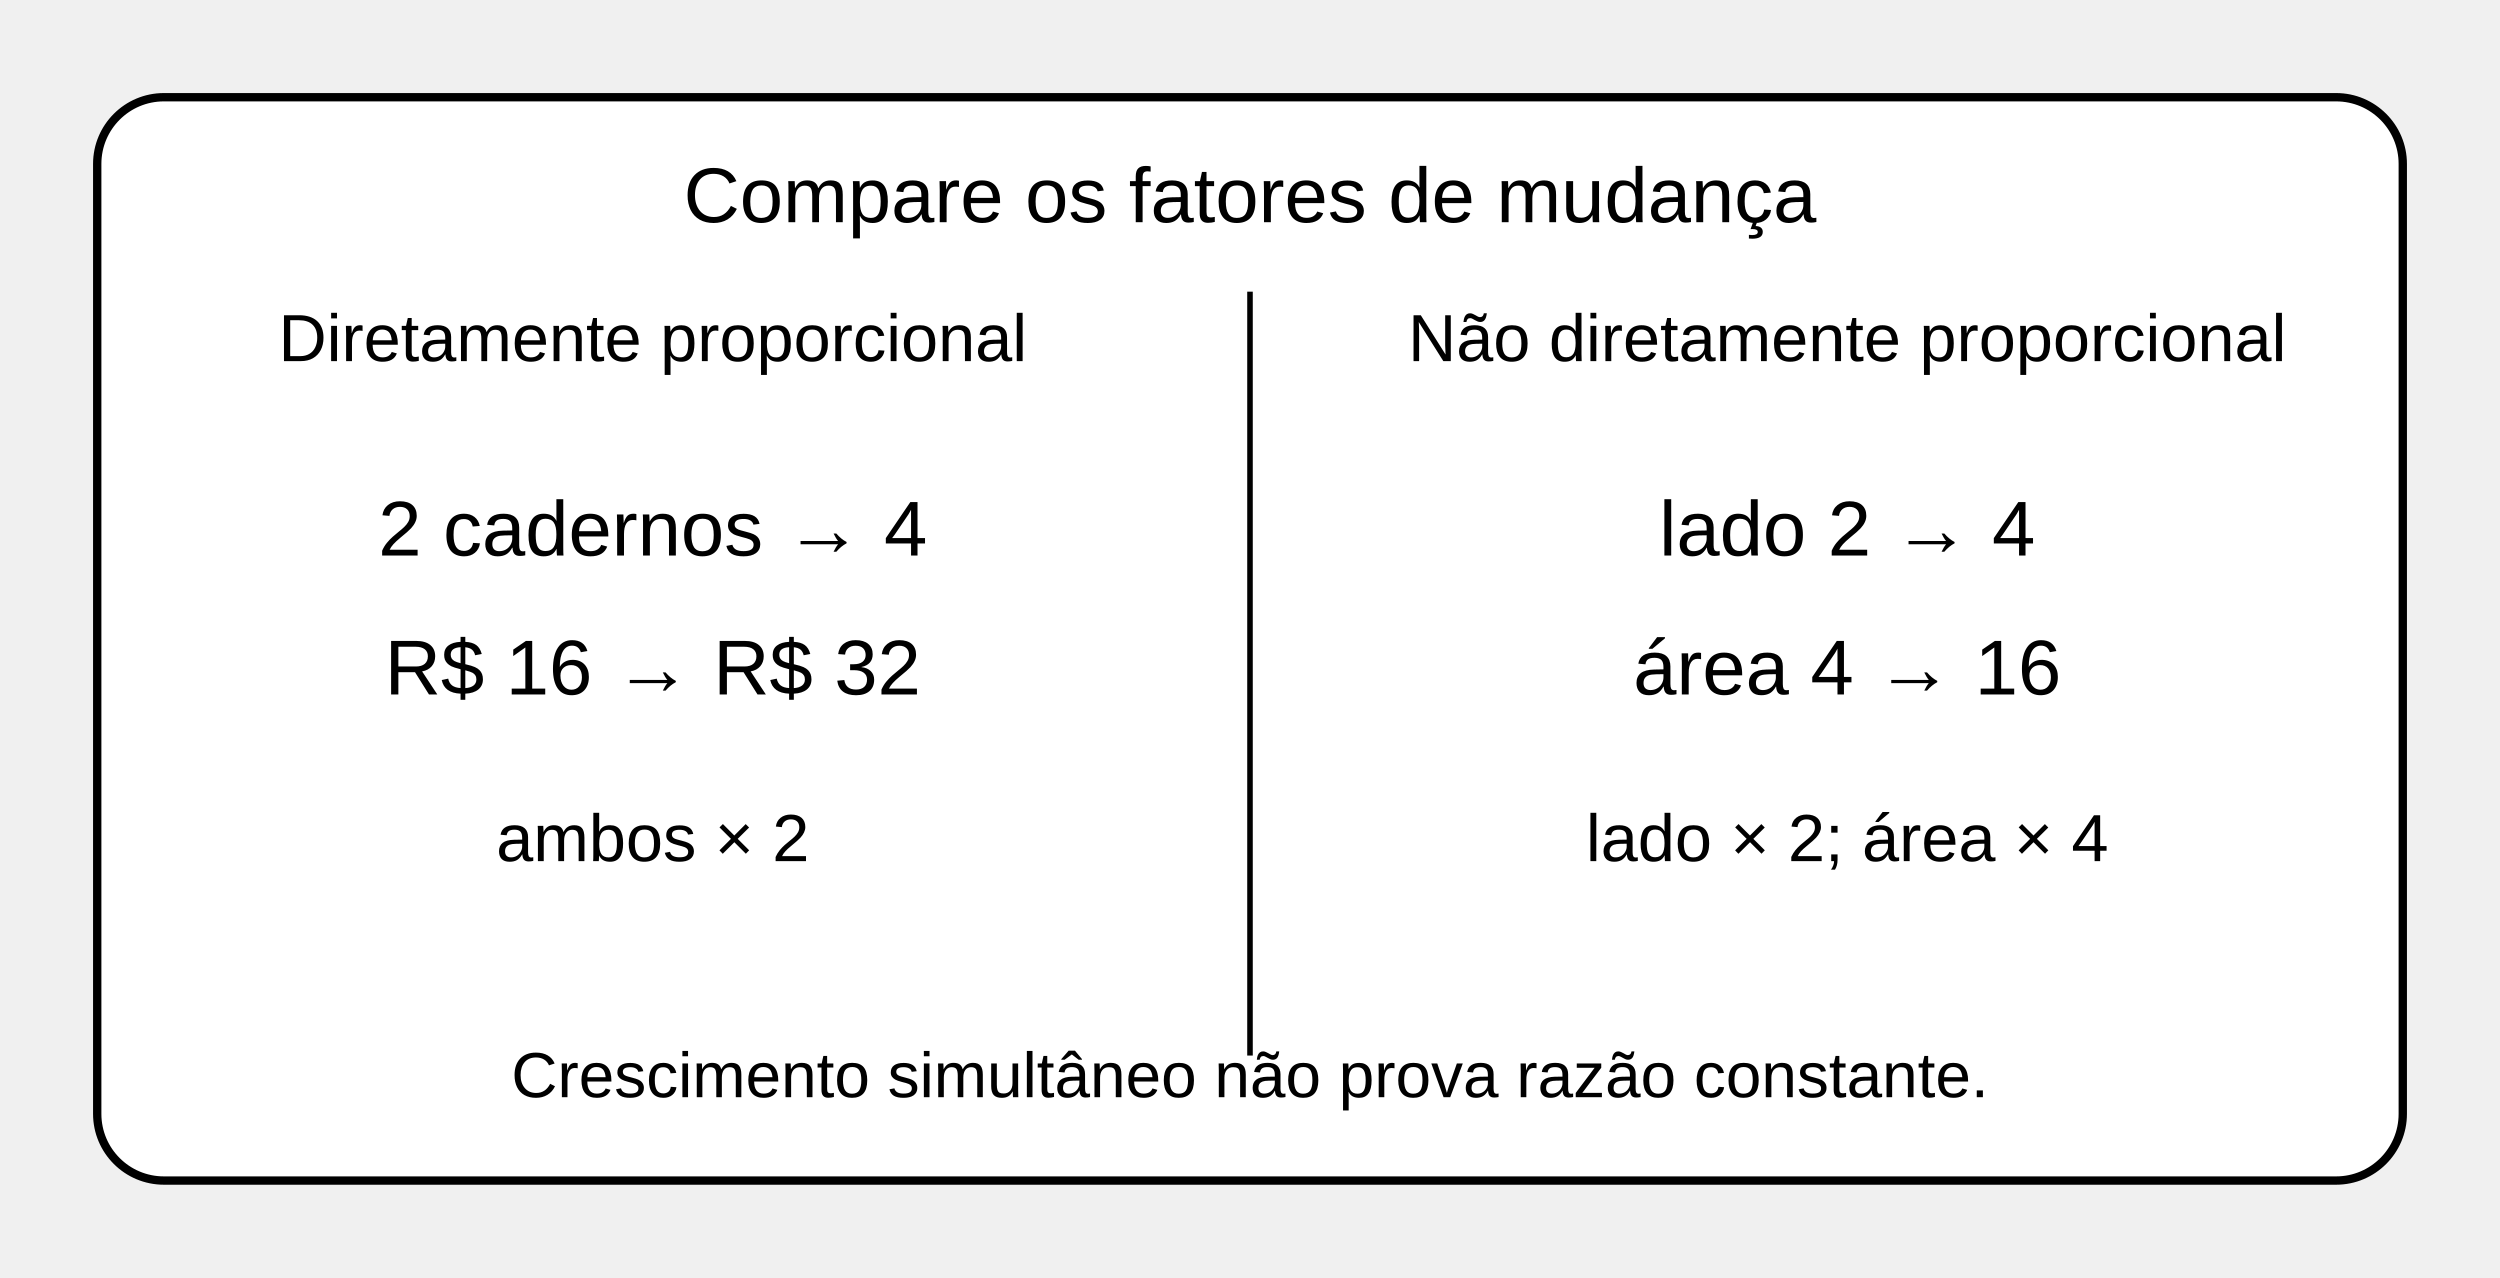
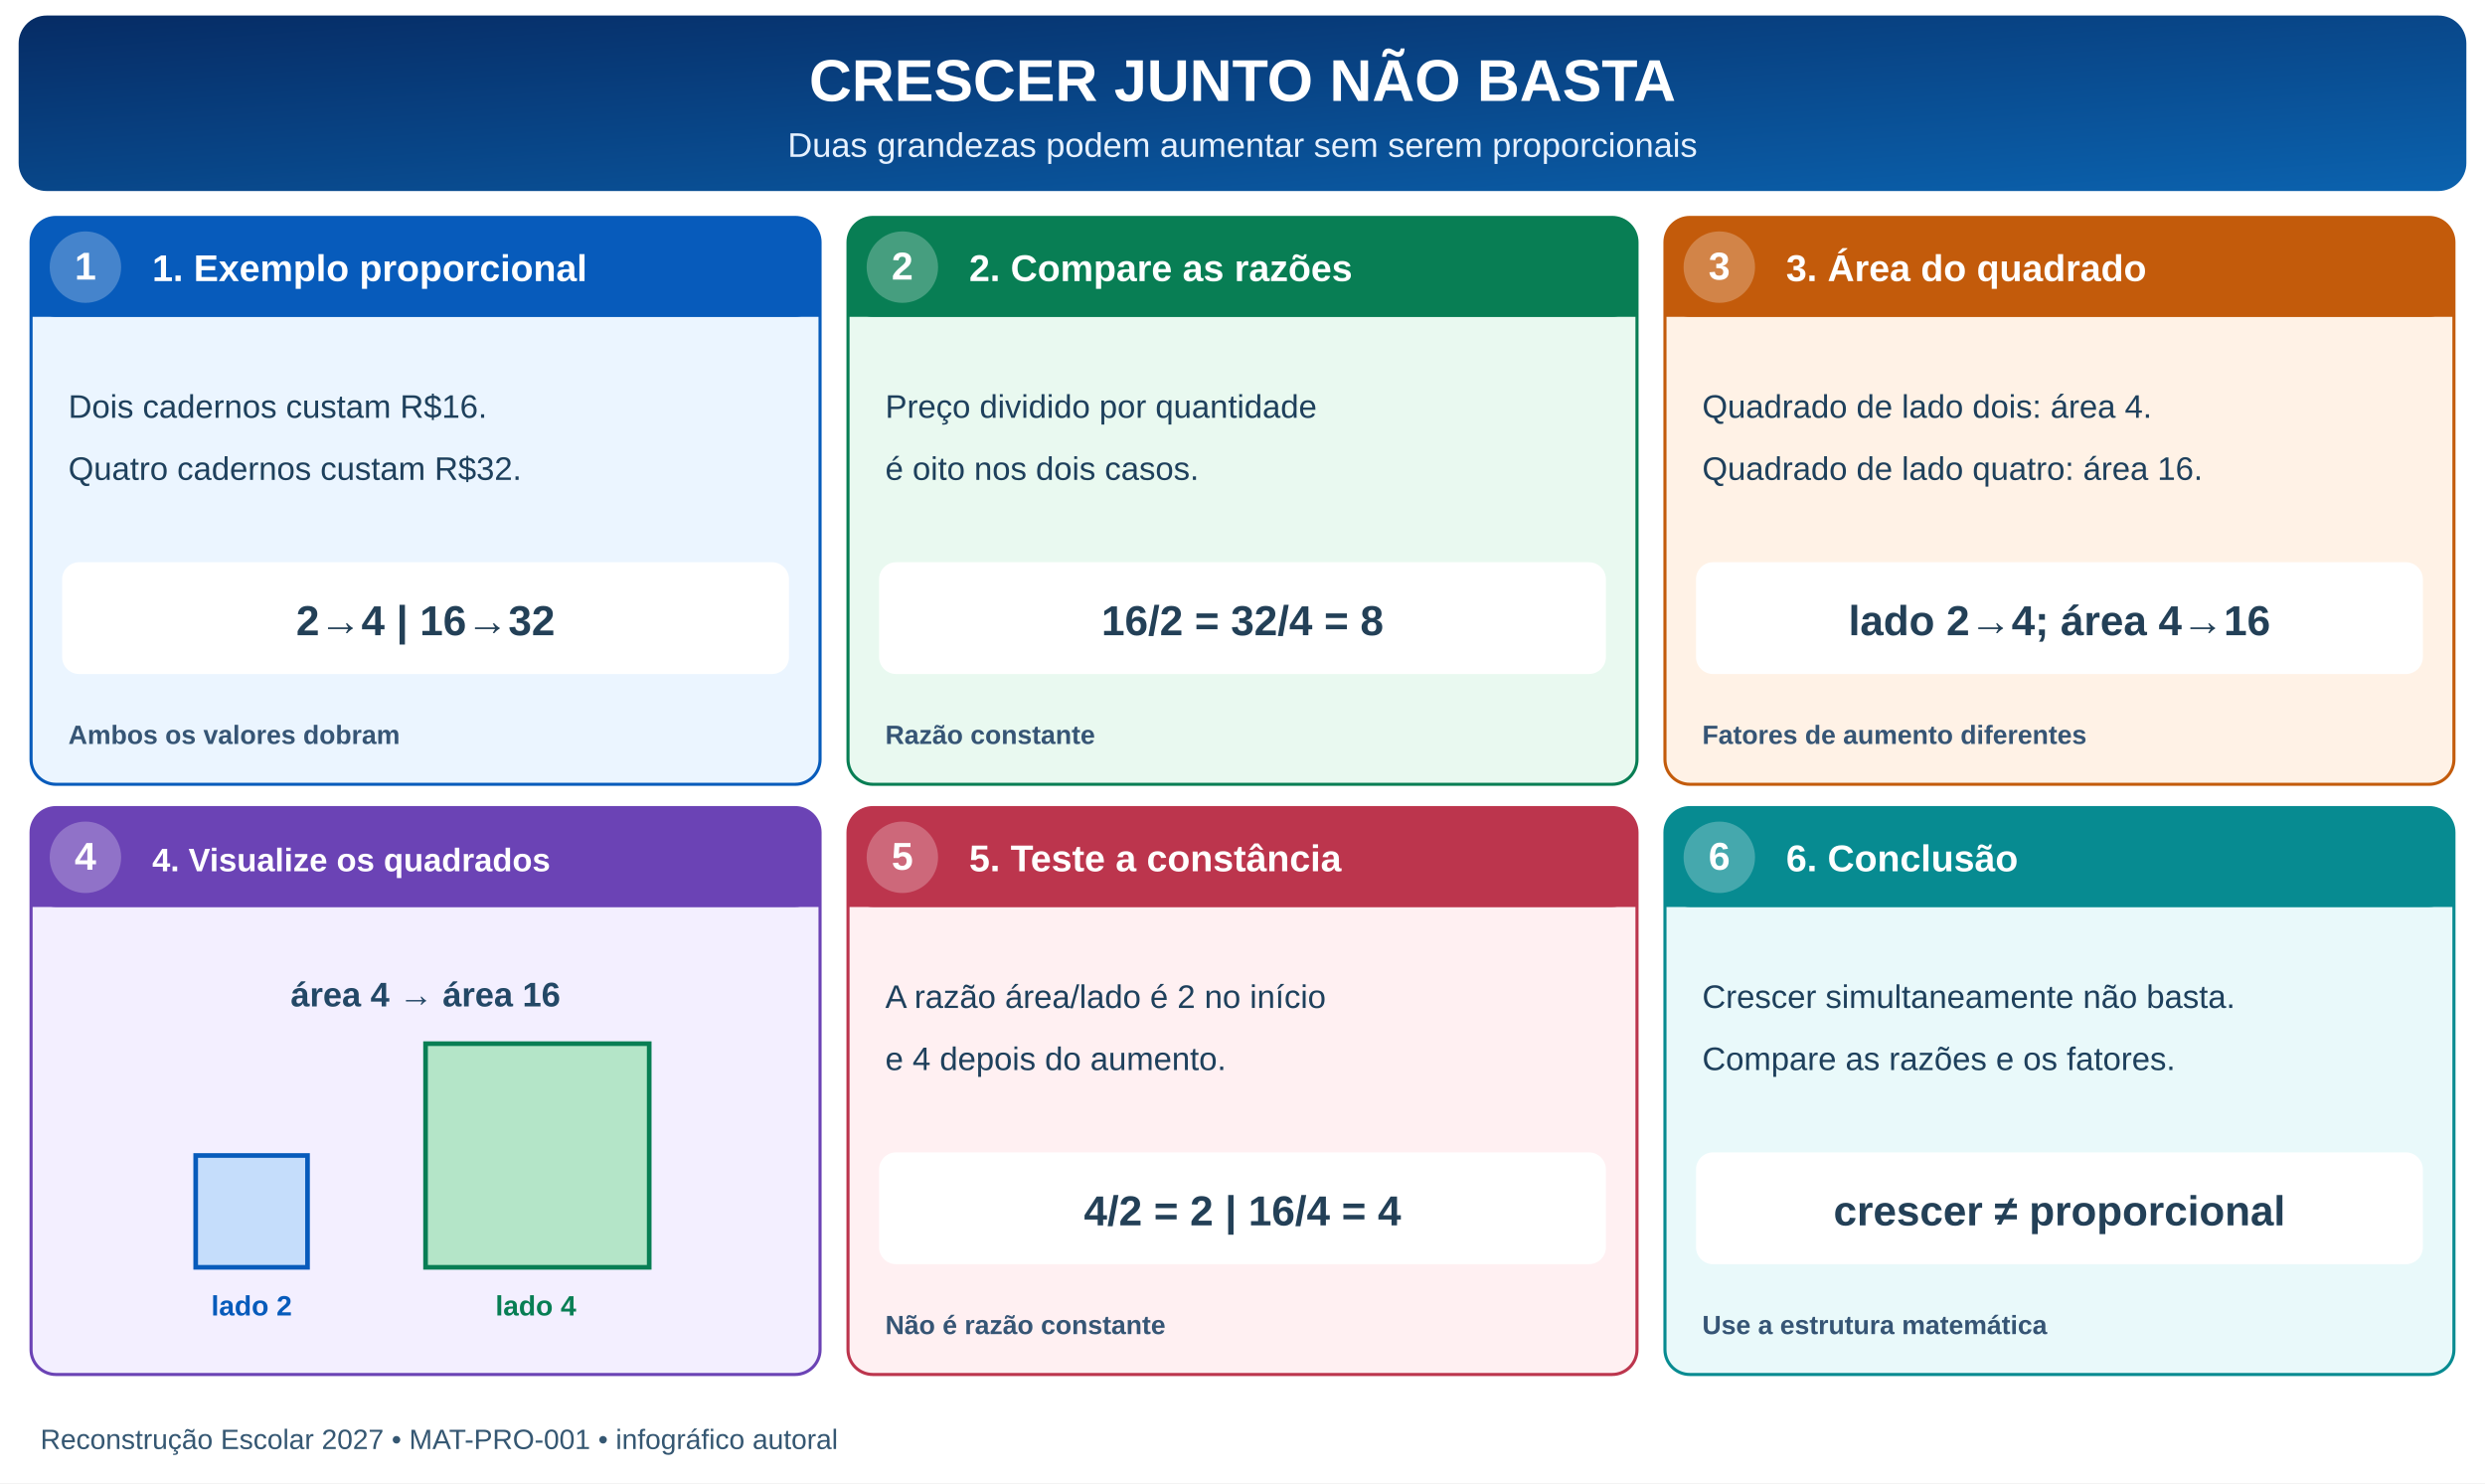
- <svg xmlns="http://www.w3.org/2000/svg" width="900" height="460" viewBox="0 0 900 460" role="img" aria-labelledby="t d">
-   <rect x="35" y="35" width="830" height="390" rx="24" fill="white" stroke="currentColor" stroke-width="3" />
-   <text x="450" y="80" text-anchor="middle" font-size="28" font-family="Arial">Compare os fatores de mudança</text>
-   <line x1="450" y1="105" x2="450" y2="380" stroke="currentColor" stroke-width="2" />
-   <text x="235" y="130" text-anchor="middle" font-size="24" font-family="Arial">Diretamente proporcional</text>
-   <text x="665" y="130" text-anchor="middle" font-size="24" font-family="Arial">Não diretamente proporcional</text>
-   <text x="235" y="200" text-anchor="middle" font-size="28" font-family="Arial">2 cadernos → 4</text>
-   <text x="235" y="250" text-anchor="middle" font-size="28" font-family="Arial">R$ 16 → R$ 32</text>
-   <text x="235" y="310" text-anchor="middle" font-size="24" font-family="Arial">ambos × 2</text>
-   <text x="665" y="200" text-anchor="middle" font-size="28" font-family="Arial">lado 2 → 4</text>
-   <text x="665" y="250" text-anchor="middle" font-size="28" font-family="Arial">área 4 → 16</text>
-   <text x="665" y="310" text-anchor="middle" font-size="24" font-family="Arial">lado × 2; área × 4</text>
-   <text x="450" y="395" text-anchor="middle" font-size="23" font-family="Arial">Crescimento simultâneo não prova razão constante.</text>
+ <svg xmlns="http://www.w3.org/2000/svg" viewBox="0 0 1600 955" role="img" aria-labelledby="title desc">
+   <defs>
+     <linearGradient id="hd" x1="0" y1="0" x2="1" y2="1">
+       <stop offset="0" stop-color="#062c65" />
+       <stop offset="1" stop-color="#0b62ae" />
+     </linearGradient>
+   </defs>
+   <rect width="1600" height="955" fill="#fff" />
+   <rect x="12" y="10" width="1576" height="113" rx="18" fill="url(#hd)" />
+   <text x="800" y="65" text-anchor="middle" font-family="Arial,DejaVu Sans,sans-serif" font-size="38" font-weight="700" fill="#fff">CRESCER JUNTO NÃO BASTA</text>
+   <text x="800" y="101" text-anchor="middle" font-family="Arial,DejaVu Sans,sans-serif" font-size="22" font-weight="400" fill="#e6f1ff">Duas grandezas podem aumentar sem serem proporcionais</text>
+   <rect x="20" y="140" width="508" height="365" rx="16" fill="#ebf5ff" stroke="#075bbb" stroke-width="2" />
+   <rect x="20" y="140" width="508" height="64" rx="16" fill="#075bbb" />
+   <rect x="20" y="186" width="508" height="18" fill="#075bbb" />
+   <circle cx="55" cy="172" r="23" fill="#fff" opacity=".25" />
+   <text x="55" y="180" text-anchor="middle" font-family="Arial,DejaVu Sans,sans-serif" font-size="25" font-weight="700" fill="#fff">1</text>
+   <text x="98" y="181" text-anchor="start" font-family="Arial,DejaVu Sans,sans-serif" font-size="24" font-weight="700" fill="#fff">1. Exemplo proporcional</text>
+   <rect x="546" y="140" width="508" height="365" rx="16" fill="#e9f9f0" stroke="#087e54" stroke-width="2" />
+   <rect x="546" y="140" width="508" height="64" rx="16" fill="#087e54" />
+   <rect x="546" y="186" width="508" height="18" fill="#087e54" />
+   <circle cx="581" cy="172" r="23" fill="#fff" opacity=".25" />
+   <text x="581" y="180" text-anchor="middle" font-family="Arial,DejaVu Sans,sans-serif" font-size="25" font-weight="700" fill="#fff">2</text>
+   <text x="624" y="181" text-anchor="start" font-family="Arial,DejaVu Sans,sans-serif" font-size="24" font-weight="700" fill="#fff">2. Compare as razões</text>
+   <rect x="1072" y="140" width="508" height="365" rx="16" fill="#fff2e6" stroke="#c35b0b" stroke-width="2" />
+   <rect x="1072" y="140" width="508" height="64" rx="16" fill="#c35b0b" />
+   <rect x="1072" y="186" width="508" height="18" fill="#c35b0b" />
+   <circle cx="1107" cy="172" r="23" fill="#fff" opacity=".25" />
+   <text x="1107" y="180" text-anchor="middle" font-family="Arial,DejaVu Sans,sans-serif" font-size="25" font-weight="700" fill="#fff">3</text>
+   <text x="1150" y="181" text-anchor="start" font-family="Arial,DejaVu Sans,sans-serif" font-size="24" font-weight="700" fill="#fff">3. Área do quadrado</text>
+   <rect x="20" y="520" width="508" height="365" rx="16" fill="#f3efff" stroke="#6b43b5" stroke-width="2" />
+   <rect x="20" y="520" width="508" height="64" rx="16" fill="#6b43b5" />
+   <rect x="20" y="566" width="508" height="18" fill="#6b43b5" />
+   <circle cx="55" cy="552" r="23" fill="#fff" opacity=".25" />
+   <text x="55" y="560" text-anchor="middle" font-family="Arial,DejaVu Sans,sans-serif" font-size="25" font-weight="700" fill="#fff">4</text>
+   <text x="98" y="561" text-anchor="start" font-family="Arial,DejaVu Sans,sans-serif" font-size="21" font-weight="700" fill="#fff">4. Visualize os quadrados</text>
+   <rect x="546" y="520" width="508" height="365" rx="16" fill="#fff0f2" stroke="#bc354d" stroke-width="2" />
+   <rect x="546" y="520" width="508" height="64" rx="16" fill="#bc354d" />
+   <rect x="546" y="566" width="508" height="18" fill="#bc354d" />
+   <circle cx="581" cy="552" r="23" fill="#fff" opacity=".25" />
+   <text x="581" y="560" text-anchor="middle" font-family="Arial,DejaVu Sans,sans-serif" font-size="25" font-weight="700" fill="#fff">5</text>
+   <text x="624" y="561" text-anchor="start" font-family="Arial,DejaVu Sans,sans-serif" font-size="24" font-weight="700" fill="#fff">5. Teste a constância</text>
+   <rect x="1072" y="520" width="508" height="365" rx="16" fill="#e9f9fa" stroke="#078b91" stroke-width="2" />
+   <rect x="1072" y="520" width="508" height="64" rx="16" fill="#078b91" />
+   <rect x="1072" y="566" width="508" height="18" fill="#078b91" />
+   <circle cx="1107" cy="552" r="23" fill="#fff" opacity=".25" />
+   <text x="1107" y="560" text-anchor="middle" font-family="Arial,DejaVu Sans,sans-serif" font-size="25" font-weight="700" fill="#fff">6</text>
+   <text x="1150" y="561" text-anchor="start" font-family="Arial,DejaVu Sans,sans-serif" font-size="24" font-weight="700" fill="#fff">6. Conclusão</text>
+   <text x="26" y="933" text-anchor="start" font-family="Arial,DejaVu Sans,sans-serif" font-size="18" font-weight="400" fill="#355772">Reconstrução Escolar 2027 • MAT-PRO-001 • infográfico autoral</text>
+   <text x="44" y="269" font-family="Arial,DejaVu Sans,sans-serif" font-size="21" text-anchor="start" font-weight="400" fill="#1e405c">Dois cadernos custam R$16.</text>
+   <text x="44" y="309" font-family="Arial,DejaVu Sans,sans-serif" font-size="21" text-anchor="start" font-weight="400" fill="#1e405c">Quatro cadernos custam R$32.</text>
+   <rect x="40" y="362" width="468" height="72" rx="11" fill="#fff" />
+   <text x="274" y="409" font-family="Arial,DejaVu Sans,sans-serif" font-size="27" text-anchor="middle" font-weight="700" fill="#234057">2→4 | 16→32</text>
+   <text x="44" y="479" font-family="Arial,DejaVu Sans,sans-serif" font-size="17" text-anchor="start" font-weight="700" fill="#365575">Ambos os valores dobram</text>
+   <text x="570" y="269" font-family="Arial,DejaVu Sans,sans-serif" font-size="21" text-anchor="start" font-weight="400" fill="#1e405c">Preço dividido por quantidade</text>
+   <text x="570" y="309" font-family="Arial,DejaVu Sans,sans-serif" font-size="21" text-anchor="start" font-weight="400" fill="#1e405c">é oito nos dois casos.</text>
+   <rect x="566" y="362" width="468" height="72" rx="11" fill="#fff" />
+   <text x="800" y="409" font-family="Arial,DejaVu Sans,sans-serif" font-size="27" text-anchor="middle" font-weight="700" fill="#234057">16/2 = 32/4 = 8</text>
+   <text x="570" y="479" font-family="Arial,DejaVu Sans,sans-serif" font-size="17" text-anchor="start" font-weight="700" fill="#365575">Razão constante</text>
+   <text x="1096" y="269" font-family="Arial,DejaVu Sans,sans-serif" font-size="21" text-anchor="start" font-weight="400" fill="#1e405c">Quadrado de lado dois: área 4.</text>
+   <text x="1096" y="309" font-family="Arial,DejaVu Sans,sans-serif" font-size="21" text-anchor="start" font-weight="400" fill="#1e405c">Quadrado de lado quatro: área 16.</text>
+   <rect x="1092" y="362" width="468" height="72" rx="11" fill="#fff" />
+   <text x="1326" y="409" font-family="Arial,DejaVu Sans,sans-serif" font-size="27" text-anchor="middle" font-weight="700" fill="#234057">lado 2→4; área 4→16</text>
+   <text x="1096" y="479" font-family="Arial,DejaVu Sans,sans-serif" font-size="17" text-anchor="start" font-weight="700" fill="#365575">Fatores de aumento diferentes</text>
+   <rect x="126" y="744" width="72" height="72" fill="#c5ddfb" stroke="#075bbb" stroke-width="3" />
+   <rect x="274" y="672" width="144" height="144" fill="#b4e5c8" stroke="#087e54" stroke-width="3" />
+   <text x="162" y="847" font-family="Arial,DejaVu Sans,sans-serif" font-size="18" text-anchor="middle" font-weight="700" fill="#075bbb">lado 2</text>
+   <text x="345" y="847" font-family="Arial,DejaVu Sans,sans-serif" font-size="18" text-anchor="middle" font-weight="700" fill="#087e54">lado 4</text>
+   <text x="274" y="648" font-family="Arial,DejaVu Sans,sans-serif" font-size="22" text-anchor="middle" font-weight="700" fill="#234866">área 4 → área 16</text>
+   <text x="570" y="649" font-family="Arial,DejaVu Sans,sans-serif" font-size="21" text-anchor="start" font-weight="400" fill="#1e405c">A razão área/lado é 2 no início</text>
+   <text x="570" y="689" font-family="Arial,DejaVu Sans,sans-serif" font-size="21" text-anchor="start" font-weight="400" fill="#1e405c">e 4 depois do aumento.</text>
+   <rect x="566" y="742" width="468" height="72" rx="11" fill="#fff" />
+   <text x="800" y="789" font-family="Arial,DejaVu Sans,sans-serif" font-size="27" text-anchor="middle" font-weight="700" fill="#234057">4/2 = 2 | 16/4 = 4</text>
+   <text x="570" y="859" font-family="Arial,DejaVu Sans,sans-serif" font-size="17" text-anchor="start" font-weight="700" fill="#365575">Não é razão constante</text>
+   <text x="1096" y="649" font-family="Arial,DejaVu Sans,sans-serif" font-size="21" text-anchor="start" font-weight="400" fill="#1e405c">Crescer simultaneamente não basta.</text>
+   <text x="1096" y="689" font-family="Arial,DejaVu Sans,sans-serif" font-size="21" text-anchor="start" font-weight="400" fill="#1e405c">Compare as razões e os fatores.</text>
+   <rect x="1092" y="742" width="468" height="72" rx="11" fill="#fff" />
+   <text x="1326" y="789" font-family="Arial,DejaVu Sans,sans-serif" font-size="27" text-anchor="middle" font-weight="700" fill="#234057">crescer ≠ proporcional</text>
+   <text x="1096" y="859" font-family="Arial,DejaVu Sans,sans-serif" font-size="17" text-anchor="start" font-weight="700" fill="#365575">Use a estrutura matemática</text>
</svg>
